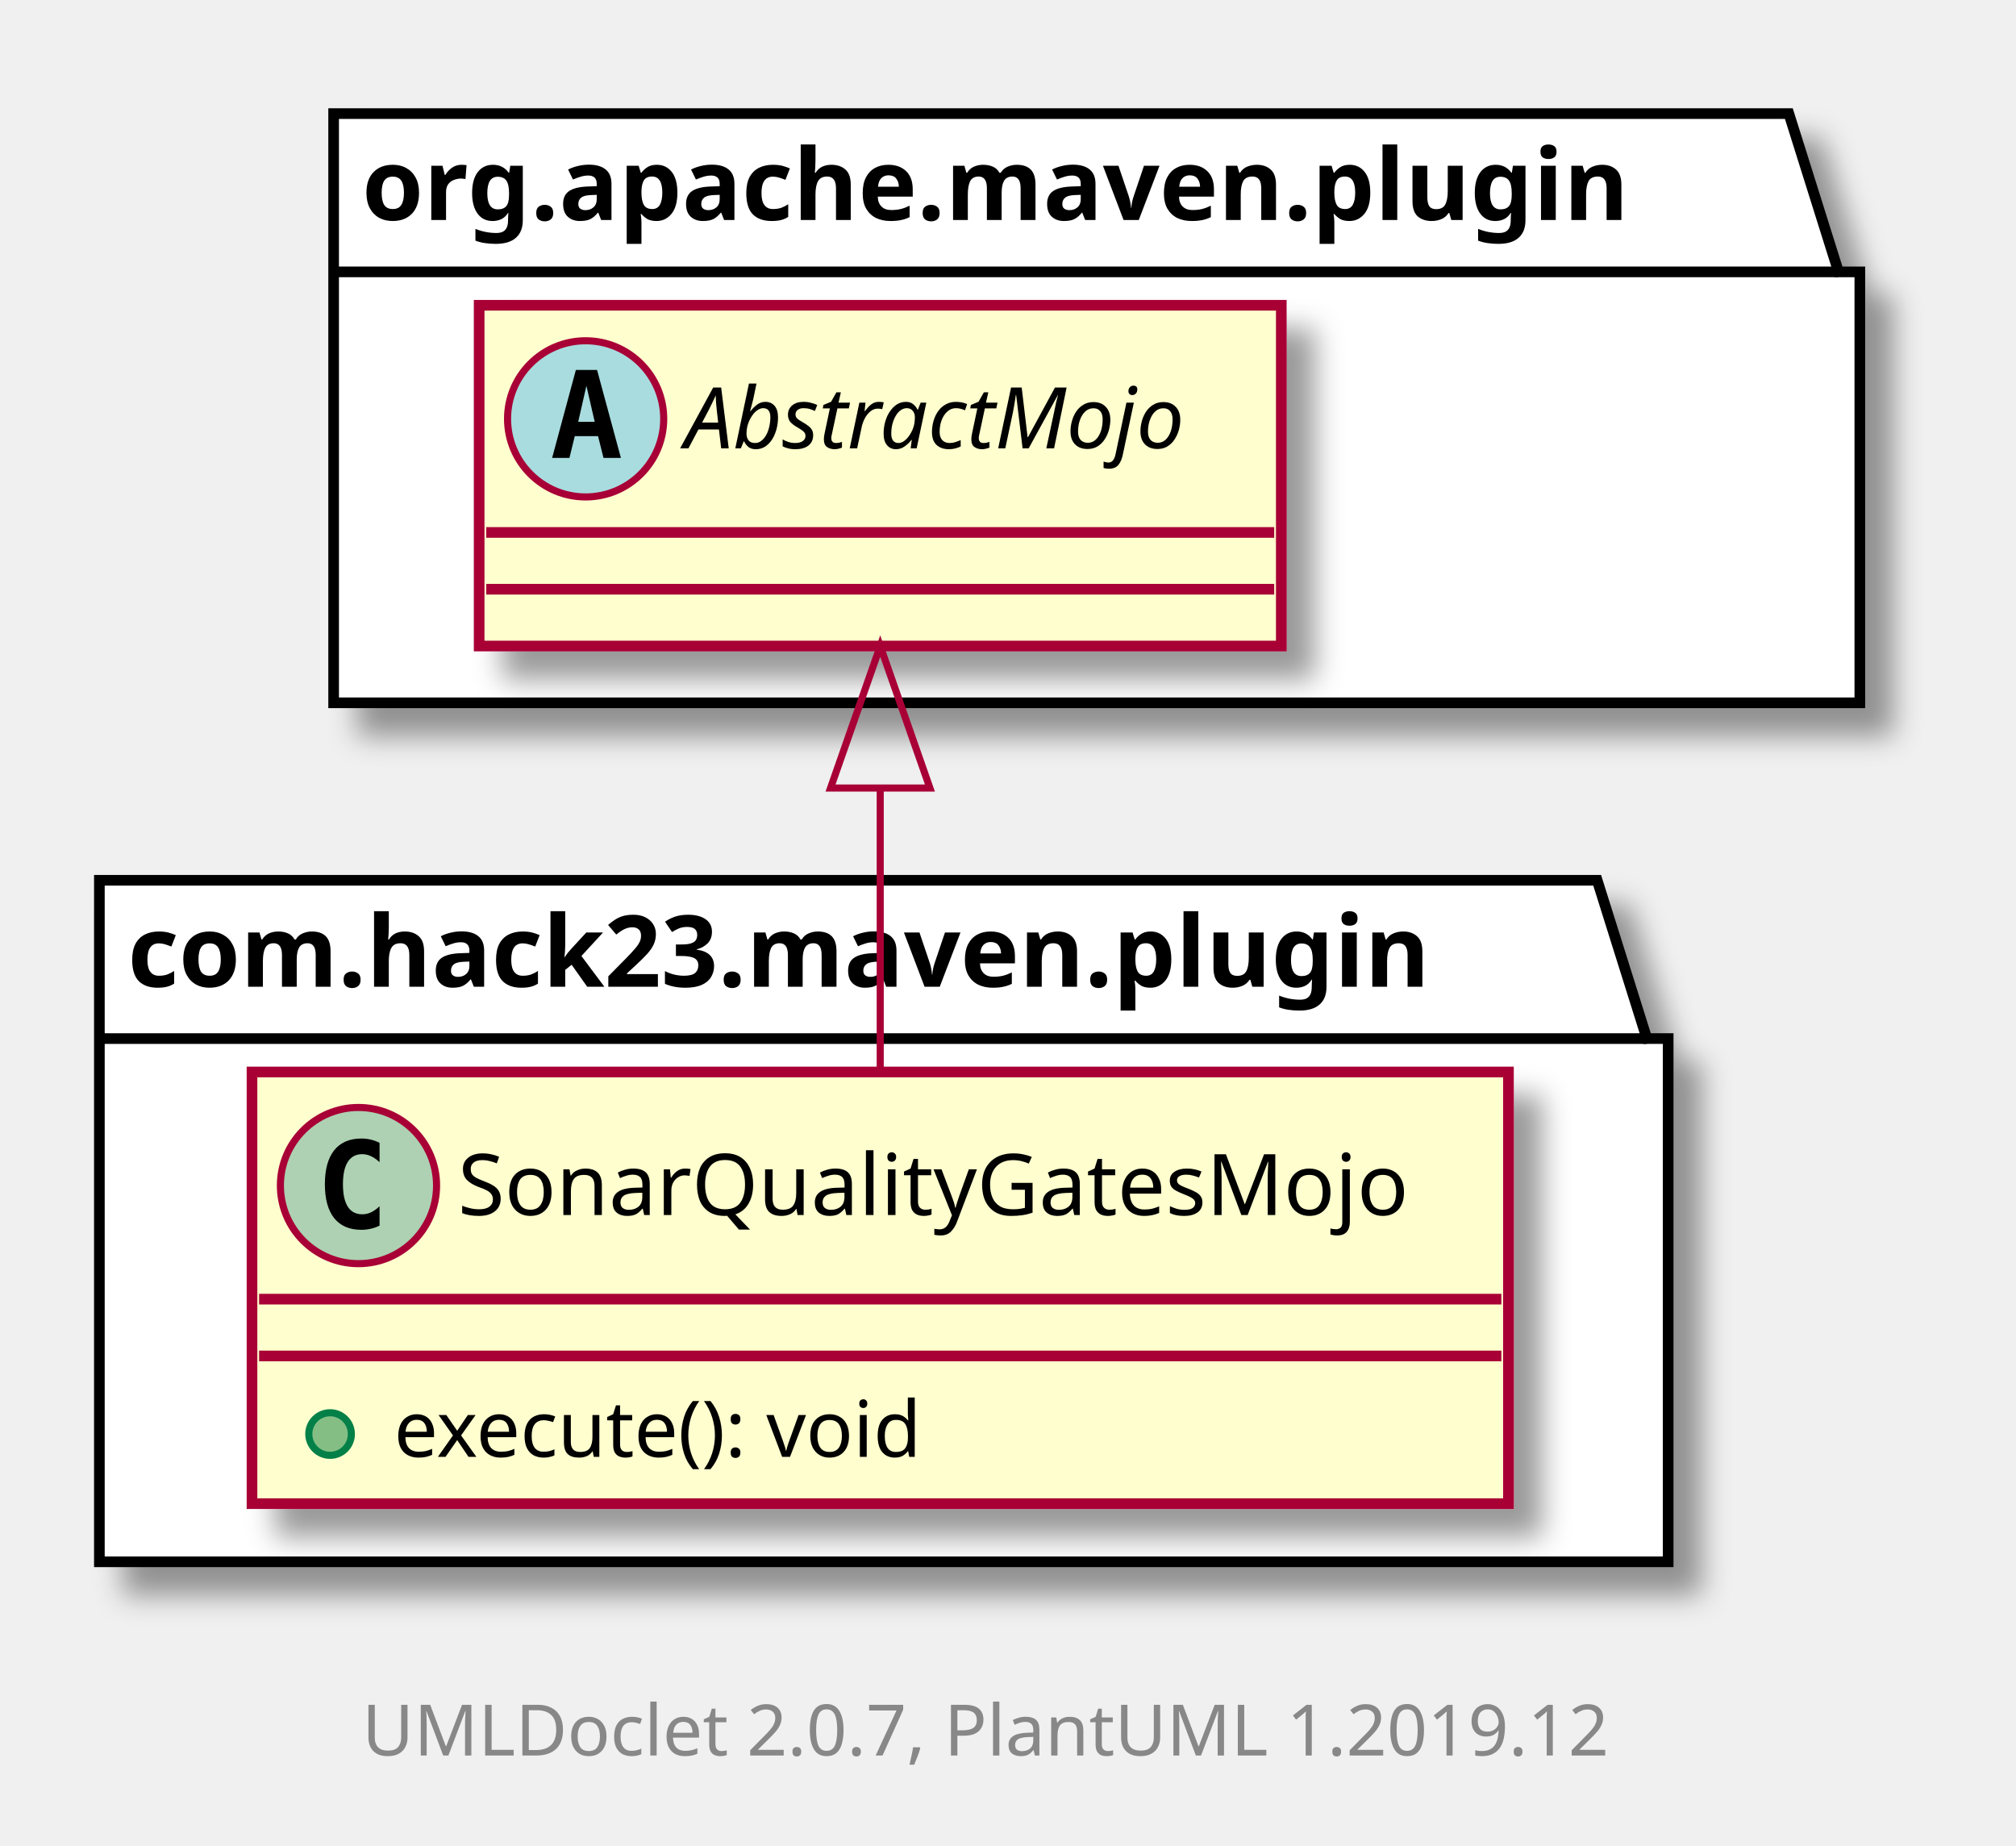
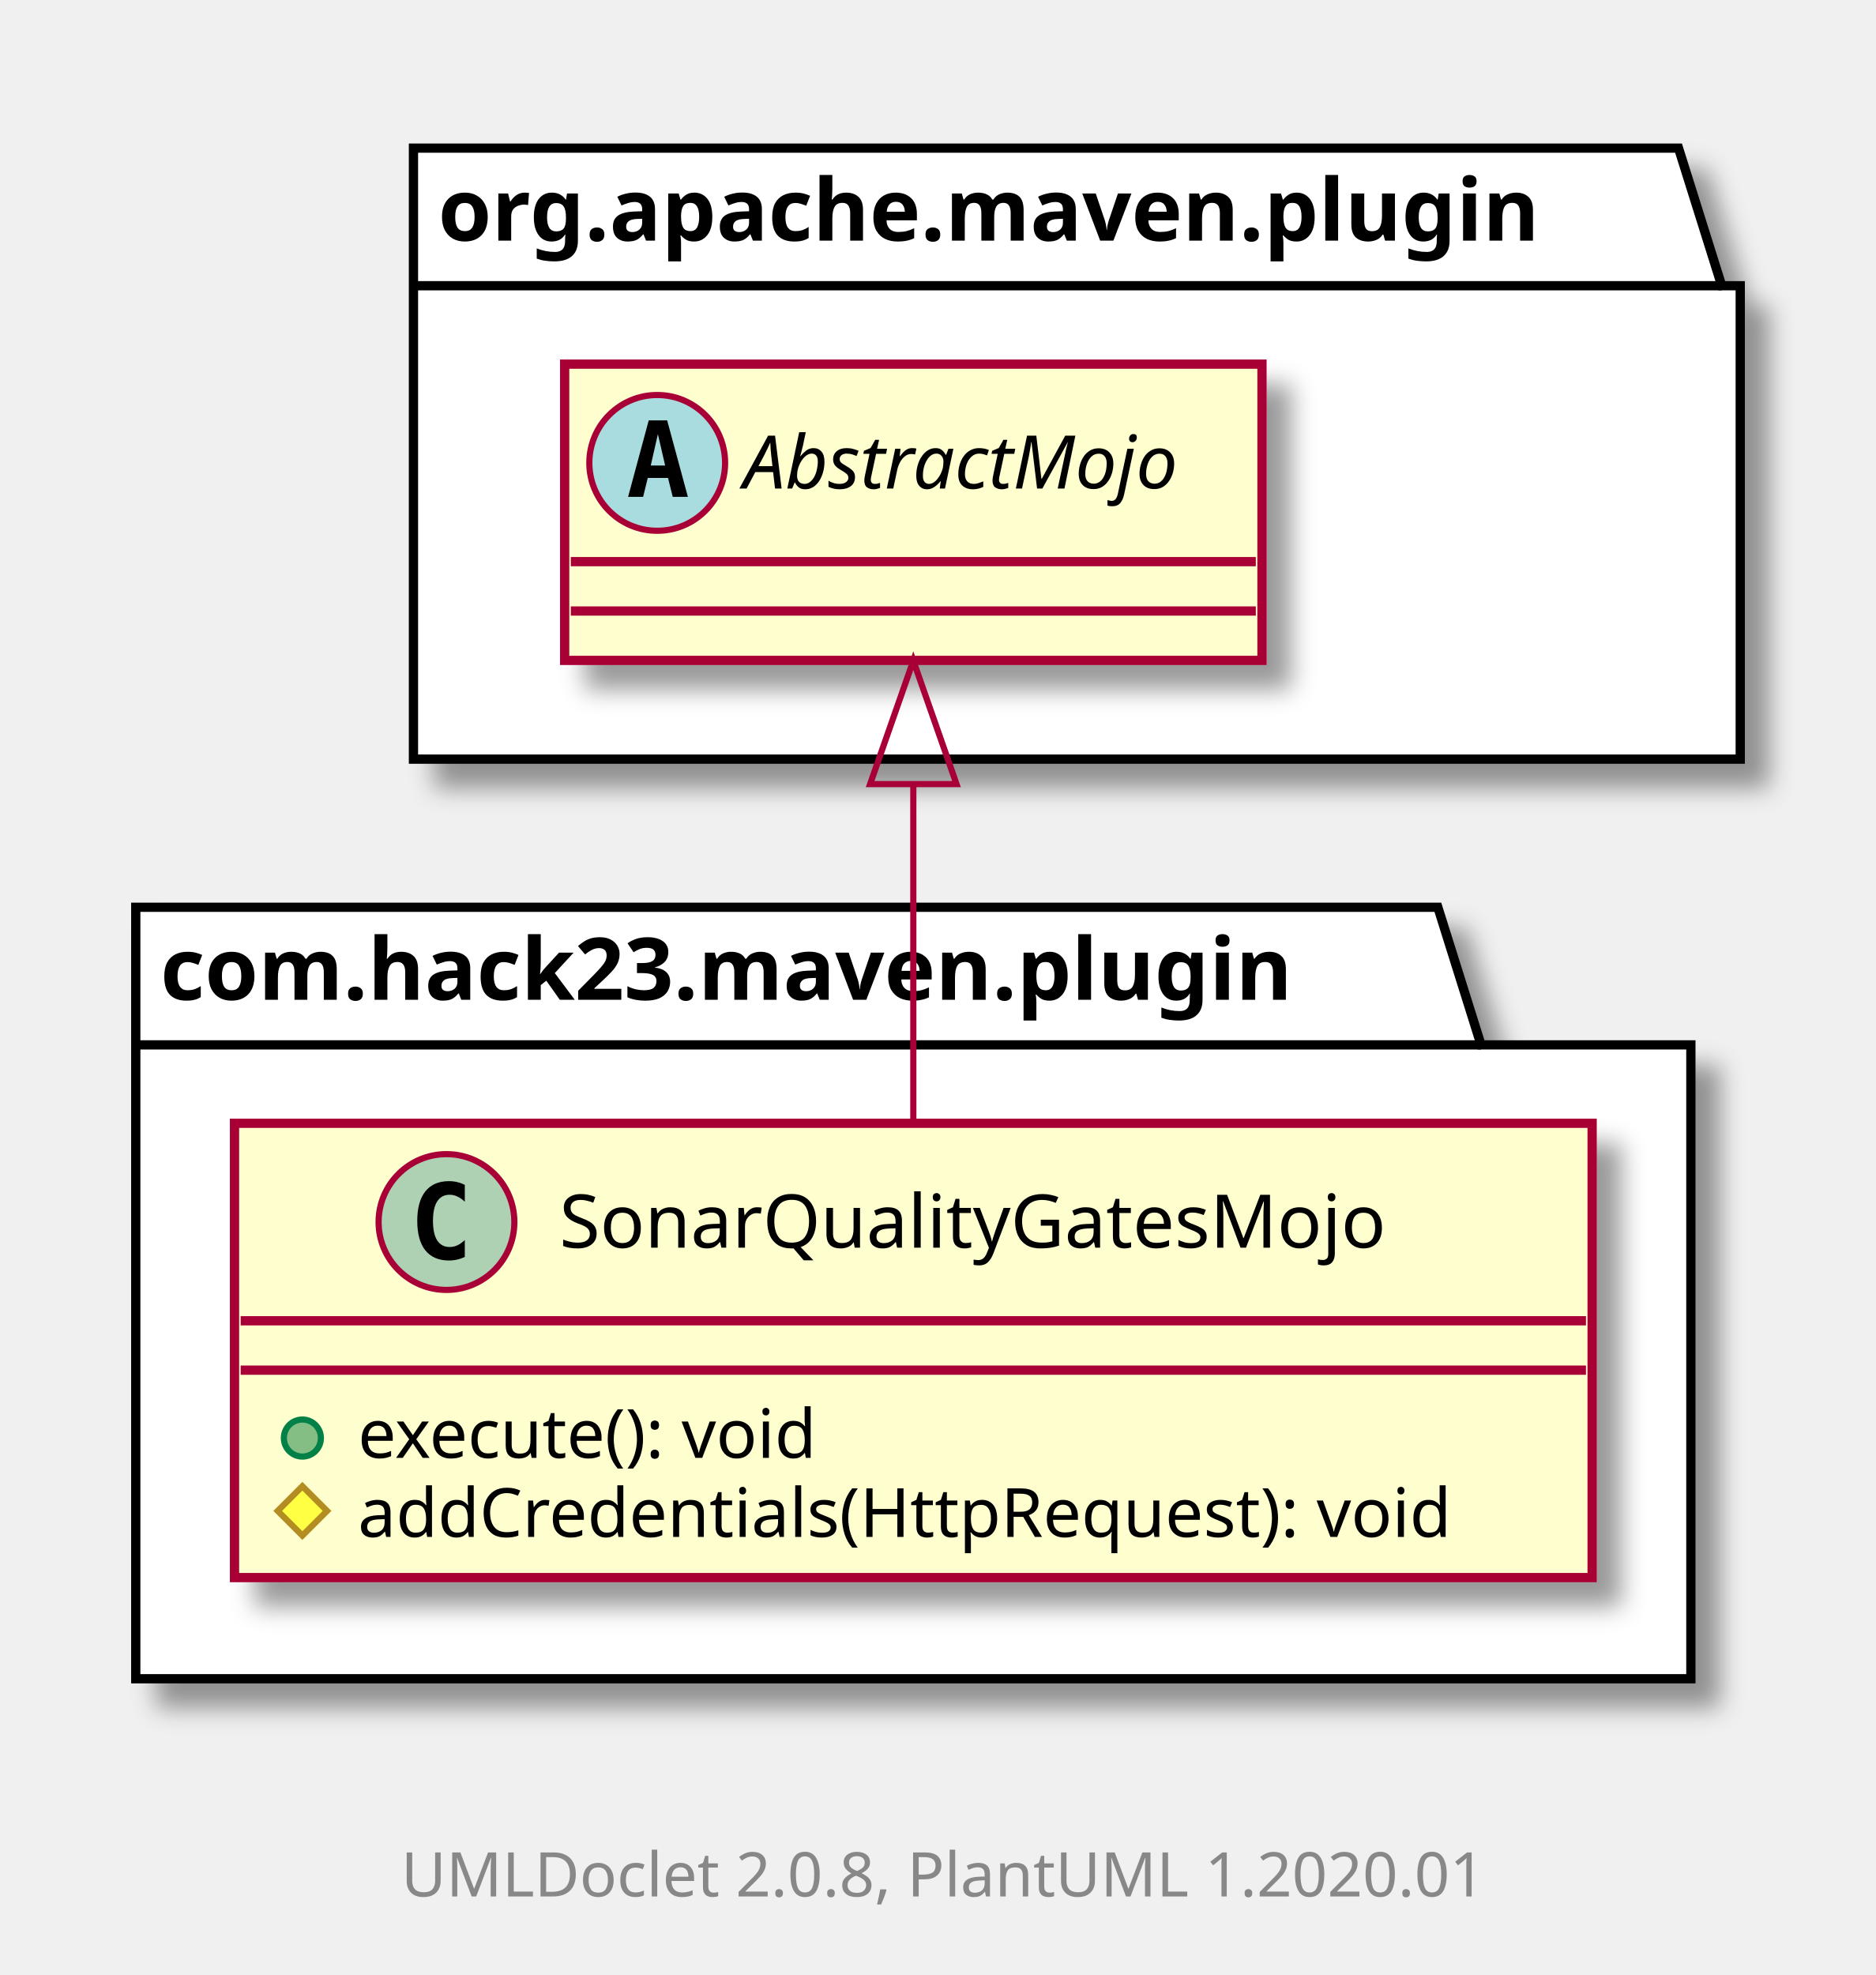
- <svg xmlns="http://www.w3.org/2000/svg" xmlns:xlink="http://www.w3.org/1999/xlink" contentScriptType="application/ecmascript" contentStyleType="text/css" height="260px" preserveAspectRatio="none" style="width:284px;height:260px;" version="1.1" viewBox="0 0 284 260" width="284px" zoomAndPan="magnify">
+ <svg xmlns="http://www.w3.org/2000/svg" xmlns:xlink="http://www.w3.org/1999/xlink" contentScriptType="application/ecmascript" contentStyleType="text/css" height="320px" preserveAspectRatio="none" style="width:304px;height:320px;" version="1.1" viewBox="0 0 304 320" width="304px" zoomAndPan="magnify">
  <defs>
-     <filter height="300%" id="f19uf3oq72pk5o" width="300%" x="-1" y="-1">
+     <filter height="300%" id="fnxav3pq1bkrq" width="300%" x="-1" y="-1">
      <feGaussianBlur result="blurOut" stdDeviation="2.0" />
      <feColorMatrix in="blurOut" result="blurOut2" type="matrix" values="0 0 0 0 0 0 0 0 0 0 0 0 0 0 0 0 0 0 .4 0" />
      <feOffset dx="4.0" dy="4.0" in="blurOut2" result="blurOut3" />
      <feBlend in="SourceGraphic" in2="blurOut3" mode="normal" />
    </filter>
  </defs>
  <g>
-     <polygon fill="#FFFFFF" filter="url(#f19uf3oq72pk5o)" points="14,124,225,124,232,146.297,235,146.297,235,220,14,220,14,124" style="stroke: #000000; stroke-width: 1.5;" />
-     <line style="stroke: #000000; stroke-width: 1.5;" x1="14" x2="232" y1="146.297" y2="146.297" />
-     <text fill="#000000" font-family="sans-serif" font-size="14" font-weight="bold" lengthAdjust="spacingAndGlyphs" textLength="205" x="18" y="138.995">com.hack23.maven.plugin</text>
-     <polygon fill="#FFFFFF" filter="url(#f19uf3oq72pk5o)" points="47,16,252,16,259,38.297,262,38.297,262,99,47,99,47,16" style="stroke: #000000; stroke-width: 1.5;" />
-     <line style="stroke: #000000; stroke-width: 1.5;" x1="47" x2="259" y1="38.297" y2="38.297" />
-     <text fill="#000000" font-family="sans-serif" font-size="14" font-weight="bold" lengthAdjust="spacingAndGlyphs" textLength="199" x="51" y="30.995">org.apache.maven.plugin</text>
+     <polygon fill="#FFFFFF" filter="url(#fnxav3pq1bkrq)" points="22,147,233,147,240,169.297,274,169.297,274,272,22,272,22,147" style="stroke: #000000; stroke-width: 1.5;" />
+     <line style="stroke: #000000; stroke-width: 1.5;" x1="22" x2="240" y1="169.297" y2="169.297" />
+     <text fill="#000000" font-family="sans-serif" font-size="14" font-weight="bold" lengthAdjust="spacingAndGlyphs" textLength="205" x="26" y="161.995">com.hack23.maven.plugin</text>
+     <polygon fill="#FFFFFF" filter="url(#fnxav3pq1bkrq)" points="67,24,272,24,279,46.297,282,46.297,282,123,67,123,67,24" style="stroke: #000000; stroke-width: 1.5;" />
+     <line style="stroke: #000000; stroke-width: 1.5;" x1="67" x2="279" y1="46.297" y2="46.297" />
+     <text fill="#000000" font-family="sans-serif" font-size="14" font-weight="bold" lengthAdjust="spacingAndGlyphs" textLength="199" x="71" y="38.995">org.apache.maven.plugin</text>
    <a href="SonarQualityGatesMojo.html" target="_top" title="SonarQualityGatesMojo.html" xlink:actuate="onRequest" xlink:href="SonarQualityGatesMojo.html" xlink:show="new" xlink:title="SonarQualityGatesMojo.html" xlink:type="simple">
-       <rect fill="#FEFECE" filter="url(#f19uf3oq72pk5o)" height="60.805" id="com.hack23.maven.plugin.SonarQualityGatesMojo" style="stroke: #A80036; stroke-width: 1.5;" width="177" x="35.5" y="151" />
-       <ellipse cx="50.5" cy="167" fill="#ADD1B2" rx="11" ry="11" style="stroke: #A80036; stroke-width: 1.0;" />
-       <path d="M53.469,172.641 Q52.891,172.938 52.25,173.078 Q51.609,173.234 50.906,173.234 Q48.406,173.234 47.078,171.594 Q45.766,169.938 45.766,166.812 Q45.766,163.688 47.078,162.031 Q48.406,160.375 50.906,160.375 Q51.609,160.375 52.25,160.531 Q52.906,160.688 53.469,160.984 L53.469,163.703 Q52.844,163.125 52.25,162.859 Q51.656,162.578 51.031,162.578 Q49.688,162.578 49,163.656 Q48.312,164.719 48.312,166.812 Q48.312,168.906 49,169.984 Q49.688,171.047 51.031,171.047 Q51.656,171.047 52.25,170.781 Q52.844,170.5 53.469,169.922 L53.469,172.641 Z " />
-       <text fill="#000000" font-family="sans-serif" font-size="12" lengthAdjust="spacingAndGlyphs" textLength="145" x="64.5" y="171.154">SonarQualityGatesMojo</text>
-       <line style="stroke: #A80036; stroke-width: 1.5;" x1="36.5" x2="211.5" y1="183" y2="183" />
-       <line style="stroke: #A80036; stroke-width: 1.5;" x1="36.5" x2="211.5" y1="191" y2="191" />
-       <ellipse cx="46.5" cy="202" fill="#84BE84" rx="3" ry="3" style="stroke: #038048; stroke-width: 1.0;" />
-       <text fill="#000000" font-family="sans-serif" font-size="11" lengthAdjust="spacingAndGlyphs" textLength="83" x="55.5" y="205.21">execute(): void</text>
+       <rect fill="#FEFECE" filter="url(#fnxav3pq1bkrq)" height="73.609" id="com.hack23.maven.plugin.SonarQualityGatesMojo" style="stroke: #A80036; stroke-width: 1.5;" width="220" x="38" y="182" />
+       <ellipse cx="72.35" cy="198" fill="#ADD1B2" rx="11" ry="11" style="stroke: #A80036; stroke-width: 1.0;" />
+       <path d="M75.319,203.641 Q74.741,203.938 74.1,204.078 Q73.459,204.234 72.756,204.234 Q70.256,204.234 68.928,202.594 Q67.616,200.938 67.616,197.812 Q67.616,194.688 68.928,193.031 Q70.256,191.375 72.756,191.375 Q73.459,191.375 74.1,191.531 Q74.756,191.688 75.319,191.984 L75.319,194.703 Q74.694,194.125 74.1,193.859 Q73.506,193.578 72.881,193.578 Q71.537,193.578 70.85,194.656 Q70.162,195.719 70.162,197.812 Q70.162,199.906 70.85,200.984 Q71.537,202.047 72.881,202.047 Q73.506,202.047 74.1,201.781 Q74.694,201.5 75.319,200.922 L75.319,203.641 Z " />
+       <text fill="#000000" font-family="sans-serif" font-size="12" lengthAdjust="spacingAndGlyphs" textLength="145" x="90.65" y="202.154">SonarQualityGatesMojo</text>
+       <line style="stroke: #A80036; stroke-width: 1.5;" x1="39" x2="257" y1="214" y2="214" />
+       <line style="stroke: #A80036; stroke-width: 1.5;" x1="39" x2="257" y1="222" y2="222" />
+       <ellipse cx="49" cy="233" fill="#84BE84" rx="3" ry="3" style="stroke: #038048; stroke-width: 1.0;" />
+       <text fill="#000000" font-family="sans-serif" font-size="11" lengthAdjust="spacingAndGlyphs" textLength="83" x="58" y="236.21">execute(): void</text>
+       <polygon fill="#FFFF44" points="49,240.805,53,244.805,49,248.805,45,244.805" style="stroke: #B38D22; stroke-width: 1.0;" />
+       <text fill="#000000" font-family="sans-serif" font-size="11" lengthAdjust="spacingAndGlyphs" textLength="194" x="58" y="249.015">addCredentials(HttpRequest): void</text>
    </a>
-     <rect fill="#FEFECE" filter="url(#f19uf3oq72pk5o)" height="48" id="org.apache.maven.plugin.AbstractMojo" style="stroke: #A80036; stroke-width: 1.5;" width="113" x="67.5" y="43" />
-     <ellipse cx="82.5" cy="59" fill="#A9DCDF" rx="11" ry="11" style="stroke: #A80036; stroke-width: 1.0;" />
-     <path d="M82.609,54.344 L81.453,59.422 L83.781,59.422 L82.609,54.344 Z M81.125,52.109 L84.109,52.109 L87.469,64.5 L85.016,64.5 L84.25,61.438 L80.969,61.438 L80.219,64.5 L77.781,64.5 L81.125,52.109 Z " />
-     <text fill="#000000" font-family="sans-serif" font-size="12" font-style="italic" lengthAdjust="spacingAndGlyphs" textLength="81" x="96.5" y="63.154">AbstractMojo</text>
-     <line style="stroke: #A80036; stroke-width: 1.5;" x1="68.5" x2="179.5" y1="75" y2="75" />
-     <line style="stroke: #A80036; stroke-width: 1.5;" x1="68.5" x2="179.5" y1="83" y2="83" />
-     <path d="M124,111.248 C124,124.53 124,138.797 124,150.982 " fill="none" id="org.apache.maven.plugin.AbstractMojo&lt;-com.hack23.maven.plugin.SonarQualityGatesMojo" style="stroke: #A80036; stroke-width: 1.0;" />
-     <polygon fill="none" points="117,111.003,124,91.003,131,111.003,117,111.003" style="stroke: #A80036; stroke-width: 1.0;" />
-     <text fill="#888888" font-family="sans-serif" font-size="10" lengthAdjust="spacingAndGlyphs" textLength="186" x="51" y="247.282">UMLDoclet 2.0.7, PlantUML 1.2019.12</text>
+     <rect fill="#FEFECE" filter="url(#fnxav3pq1bkrq)" height="48" id="org.apache.maven.plugin.AbstractMojo" style="stroke: #A80036; stroke-width: 1.5;" width="113" x="91.5" y="59" />
+     <ellipse cx="106.5" cy="75" fill="#A9DCDF" rx="11" ry="11" style="stroke: #A80036; stroke-width: 1.0;" />
+     <path d="M106.609,70.344 L105.453,75.422 L107.781,75.422 L106.609,70.344 Z M105.125,68.109 L108.109,68.109 L111.469,80.5 L109.016,80.5 L108.25,77.438 L104.969,77.438 L104.219,80.5 L101.781,80.5 L105.125,68.109 Z " />
+     <text fill="#000000" font-family="sans-serif" font-size="12" font-style="italic" lengthAdjust="spacingAndGlyphs" textLength="81" x="120.5" y="79.154">AbstractMojo</text>
+     <line style="stroke: #A80036; stroke-width: 1.5;" x1="92.5" x2="203.5" y1="91" y2="91" />
+     <line style="stroke: #A80036; stroke-width: 1.5;" x1="92.5" x2="203.5" y1="99" y2="99" />
+     <path d="M148,127.26 C148,144.9 148,165.07 148,181.91 " fill="none" id="org.apache.maven.plugin.AbstractMojo&lt;-com.hack23.maven.plugin.SonarQualityGatesMojo" style="stroke: #A80036; stroke-width: 1.0;" />
+     <polygon fill="none" points="141,127.04,148,107.04,155,127.04,141,127.04" style="stroke: #A80036; stroke-width: 1.0;" />
+     <text fill="#888888" font-family="sans-serif" font-size="10" lengthAdjust="spacingAndGlyphs" textLength="186" x="65" y="307.282">UMLDoclet 2.0.8, PlantUML 1.2020.01</text>
  </g>
</svg>
